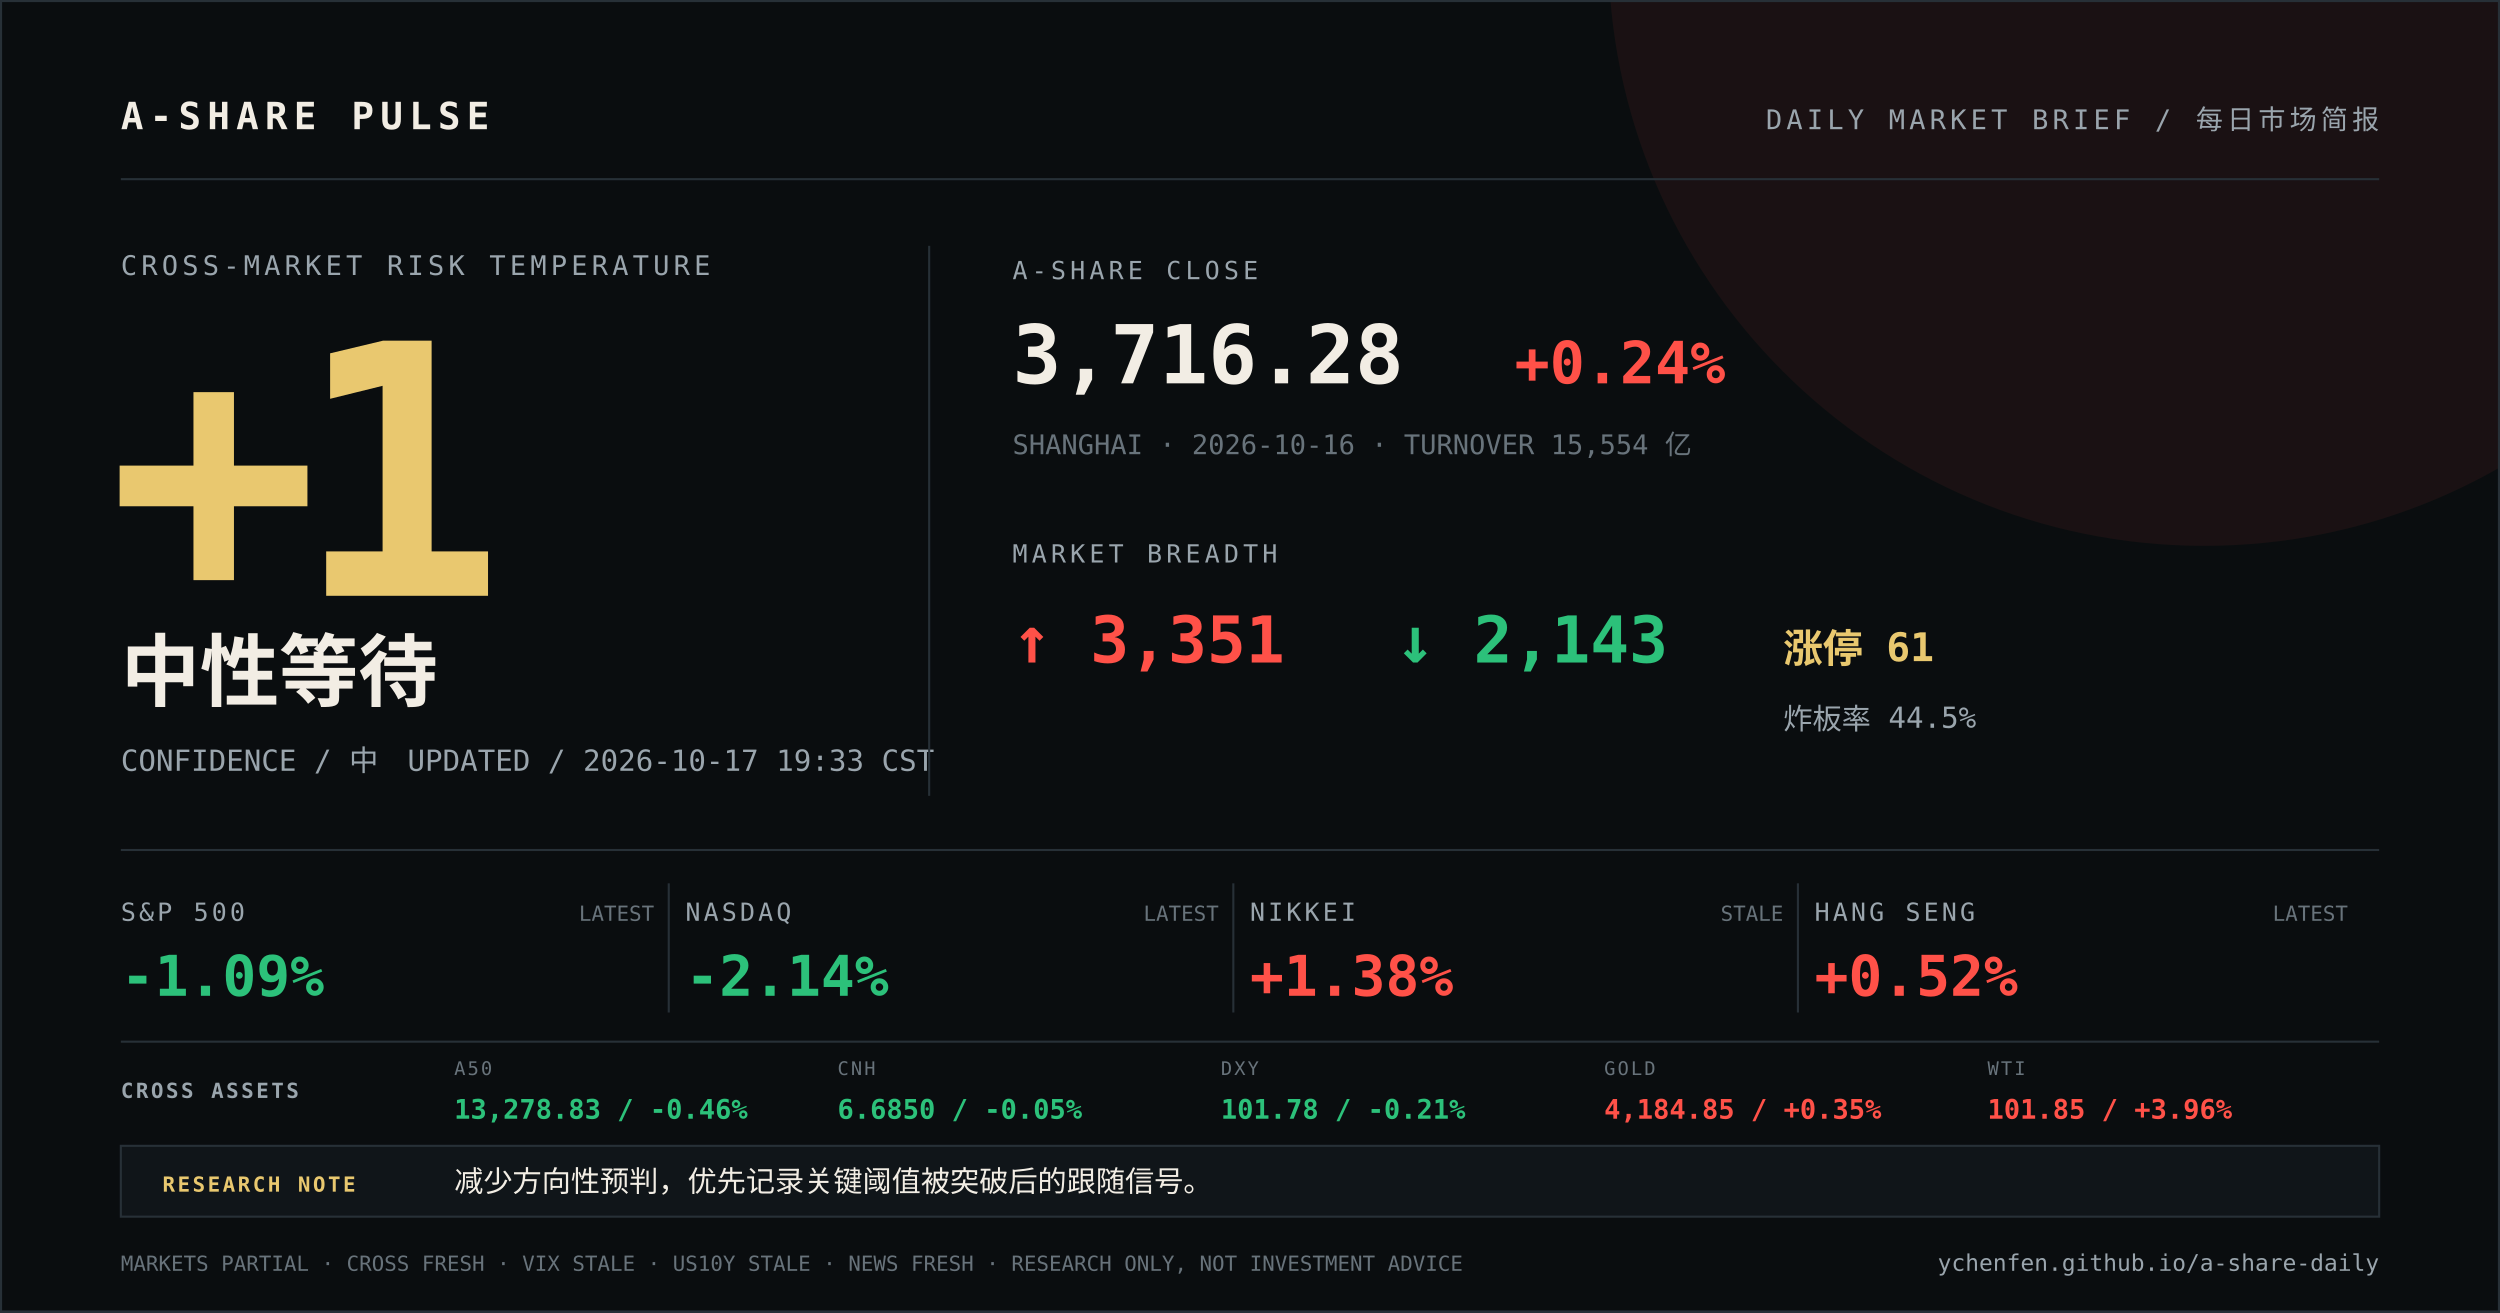
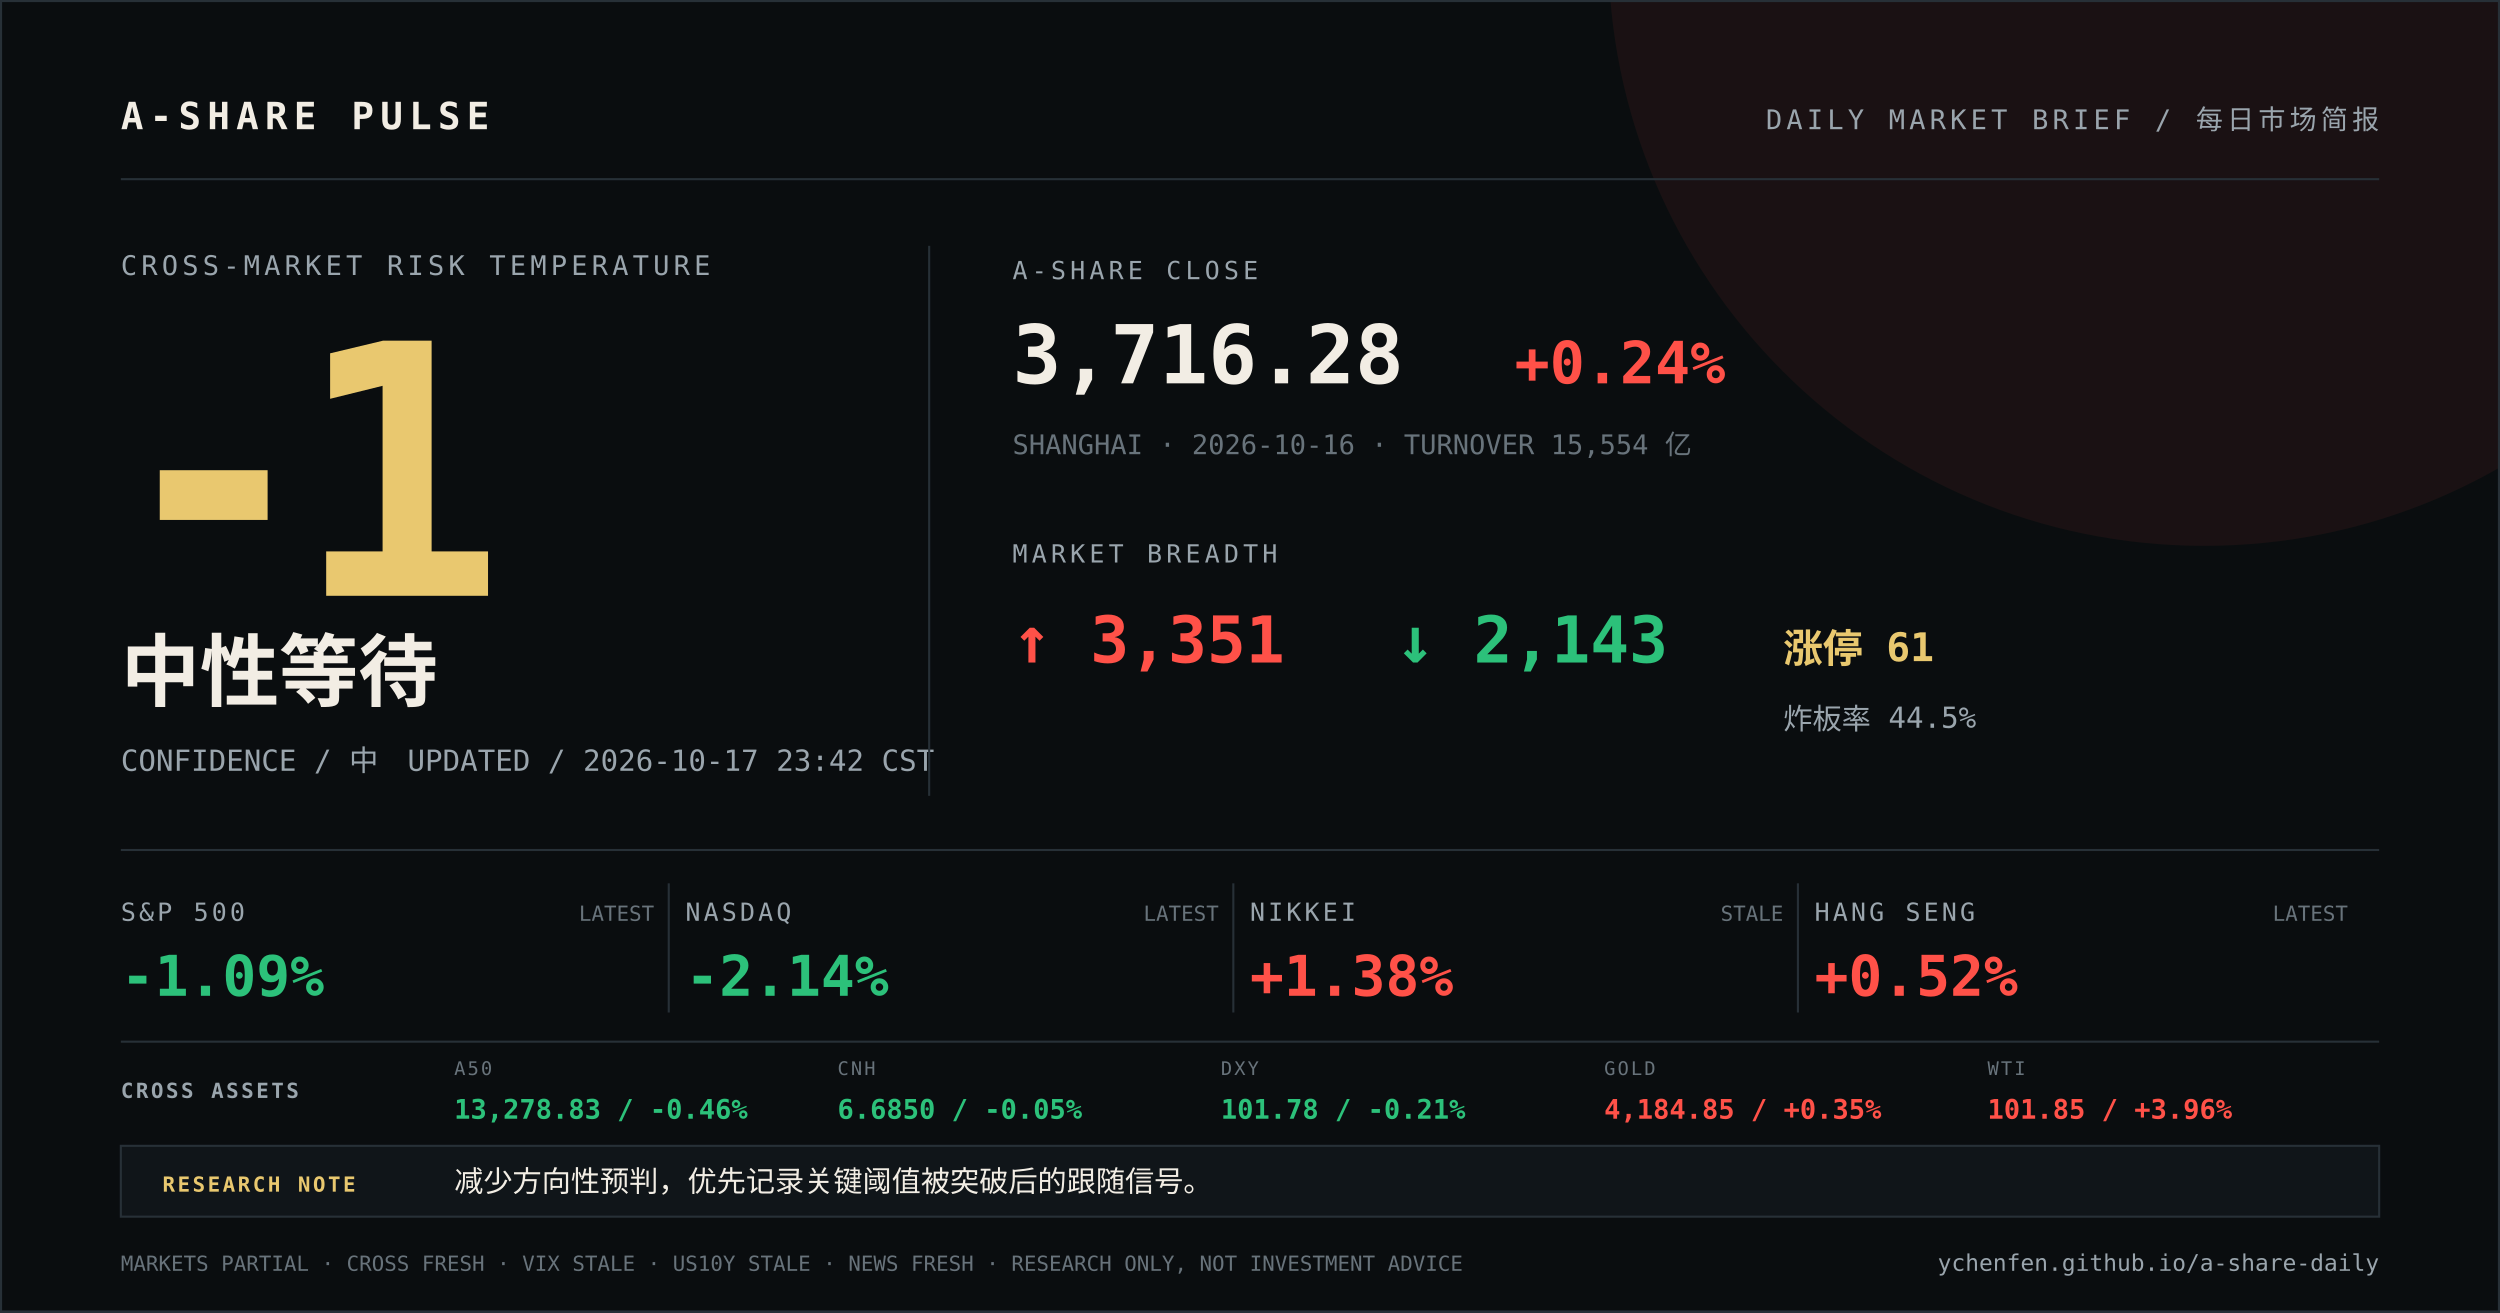
<svg xmlns="http://www.w3.org/2000/svg" width="1200" height="630" viewBox="0 0 1200 630">
  <rect width="1200" height="630" fill="#0a0d0f" />
  <circle cx="1058" cy="-24" r="286" fill="#ff5148" opacity="0.07" />
  <path d="M0 0H1200V630H0Z" fill="none" stroke="#273037" stroke-width="2" />
  <g font-family="DIN Alternate, SFMono-Regular, Menlo, monospace">
    <text x="58" y="62" fill="#f2ede4" font-size="18" font-weight="700" letter-spacing="3">A-SHARE PULSE</text>
    <text x="1142" y="62" fill="#9aa5ad" font-size="13" text-anchor="end" letter-spacing="2">DAILY MARKET BRIEF / 每日市场简报</text>
    <line x1="58" y1="86" x2="1142" y2="86" stroke="#273037" />
    <text x="58" y="132" fill="#9aa5ad" font-size="13" letter-spacing="2">CROSS-MARKET RISK TEMPERATURE</text>
-     <text x="52" y="286" fill="#e9c86f" font-size="168" font-weight="800" letter-spacing="-12">+1</text>
+     <text x="52" y="286" fill="#e9c86f" font-size="168" font-weight="800" letter-spacing="-12">-1</text>
    <text x="58" y="336" fill="#f2ede4" font-size="38" font-weight="700">中性等待</text>
-     <text x="58" y="370" fill="#9aa5ad" font-size="14">CONFIDENCE / 中　UPDATED / 2026-10-17 19:33 CST</text>
+     <text x="58" y="370" fill="#9aa5ad" font-size="14">CONFIDENCE / 中　UPDATED / 2026-10-17 23:42 CST</text>
    <line x1="446" y1="118" x2="446" y2="382" stroke="#273037" />
    <text x="486" y="134" fill="#9aa5ad" font-size="12" letter-spacing="2">A-SHARE CLOSE</text>
    <text x="486" y="184" fill="#f2ede4" font-size="39" font-weight="700">3,716.28</text>
    <text x="727" y="184" fill="#ff5148" font-size="28" font-weight="700">+0.24%</text>
    <text x="486" y="218" fill="#68737b" font-size="13">SHANGHAI · 2026-10-16 · TURNOVER 15,554 亿</text>
    <text x="486" y="270" fill="#9aa5ad" font-size="12" letter-spacing="2">MARKET BREADTH</text>
    <text x="486" y="318" fill="#ff5148" font-size="31" font-weight="700">↑ 3,351</text>
    <text x="670" y="318" fill="#2cc17a" font-size="31" font-weight="700">↓ 2,143</text>
    <text x="856" y="318" fill="#e9c86f" font-size="19" font-weight="700">涨停 61</text>
    <text x="856" y="350" fill="#9aa5ad" font-size="14">炸板率 44.5%</text>
    <line x1="58" y1="408" x2="1142" y2="408" stroke="#273037" />
    <text x="58" y="442" fill="#9aa5ad" font-size="12" letter-spacing="1.5">S&amp;P 500</text>
    <text x="58" y="478" fill="#2cc17a" font-size="27" font-weight="700">-1.09%</text>
    <text x="314" y="442" fill="#68737b" font-size="10" text-anchor="end">LATEST</text>
    <line x1="321" y1="424" x2="321" y2="486" stroke="#273037" />
    <text x="329" y="442" fill="#9aa5ad" font-size="12" letter-spacing="1.5">NASDAQ</text>
    <text x="329" y="478" fill="#2cc17a" font-size="27" font-weight="700">-2.14%</text>
    <text x="585" y="442" fill="#68737b" font-size="10" text-anchor="end">LATEST</text>
    <line x1="592" y1="424" x2="592" y2="486" stroke="#273037" />
    <text x="600" y="442" fill="#9aa5ad" font-size="12" letter-spacing="1.5">NIKKEI</text>
    <text x="600" y="478" fill="#ff5148" font-size="27" font-weight="700">+1.38%</text>
    <text x="856" y="442" fill="#68737b" font-size="10" text-anchor="end">STALE</text>
    <line x1="863" y1="424" x2="863" y2="486" stroke="#273037" />
    <text x="871" y="442" fill="#9aa5ad" font-size="12" letter-spacing="1.5">HANG SENG</text>
    <text x="871" y="478" fill="#ff5148" font-size="27" font-weight="700">+0.52%</text>
    <text x="1127" y="442" fill="#68737b" font-size="10" text-anchor="end">LATEST</text>
    <line x1="58" y1="500" x2="1142" y2="500" stroke="#273037" />
    <text x="58" y="527" fill="#9aa5ad" font-size="10" font-weight="700" letter-spacing="1.2">CROSS ASSETS</text>
    <text x="218" y="516" fill="#68737b" font-size="9" letter-spacing="1">A50</text>
    <text x="218" y="537" fill="#2cc17a" font-size="13" font-weight="700">13,278.83 / -0.46%</text>
    <text x="402" y="516" fill="#68737b" font-size="9" letter-spacing="1">CNH</text>
    <text x="402" y="537" fill="#2cc17a" font-size="13" font-weight="700">6.6850 / -0.05%</text>
    <text x="586" y="516" fill="#68737b" font-size="9" letter-spacing="1">DXY</text>
    <text x="586" y="537" fill="#2cc17a" font-size="13" font-weight="700">101.78 / -0.21%</text>
    <text x="770" y="516" fill="#68737b" font-size="9" letter-spacing="1">GOLD</text>
    <text x="770" y="537" fill="#ff5148" font-size="13" font-weight="700">4,184.85 / +0.35%</text>
    <text x="954" y="516" fill="#68737b" font-size="9" letter-spacing="1">WTI</text>
    <text x="954" y="537" fill="#ff5148" font-size="13" font-weight="700">101.85 / +3.96%</text>
    <rect x="58" y="550" width="1084" height="34" fill="#101519" stroke="#273037" />
    <text x="78" y="572" fill="#e9c86f" font-size="10" font-weight="700" letter-spacing="1.2">RESEARCH NOTE</text>
    <text x="218" y="572" fill="#f2ede4" font-size="14">减少方向性预判，优先记录关键阈值被突破后的跟随信号。</text>
    <text x="58" y="610" fill="#68737b" font-size="10">MARKETS PARTIAL · CROSS FRESH · VIX STALE · US10Y STALE · NEWS FRESH · RESEARCH ONLY, NOT INVESTMENT ADVICE</text>
    <text x="1142" y="610" fill="#9aa5ad" font-size="11" text-anchor="end">ychenfen.github.io/a-share-daily</text>
  </g>
</svg>
